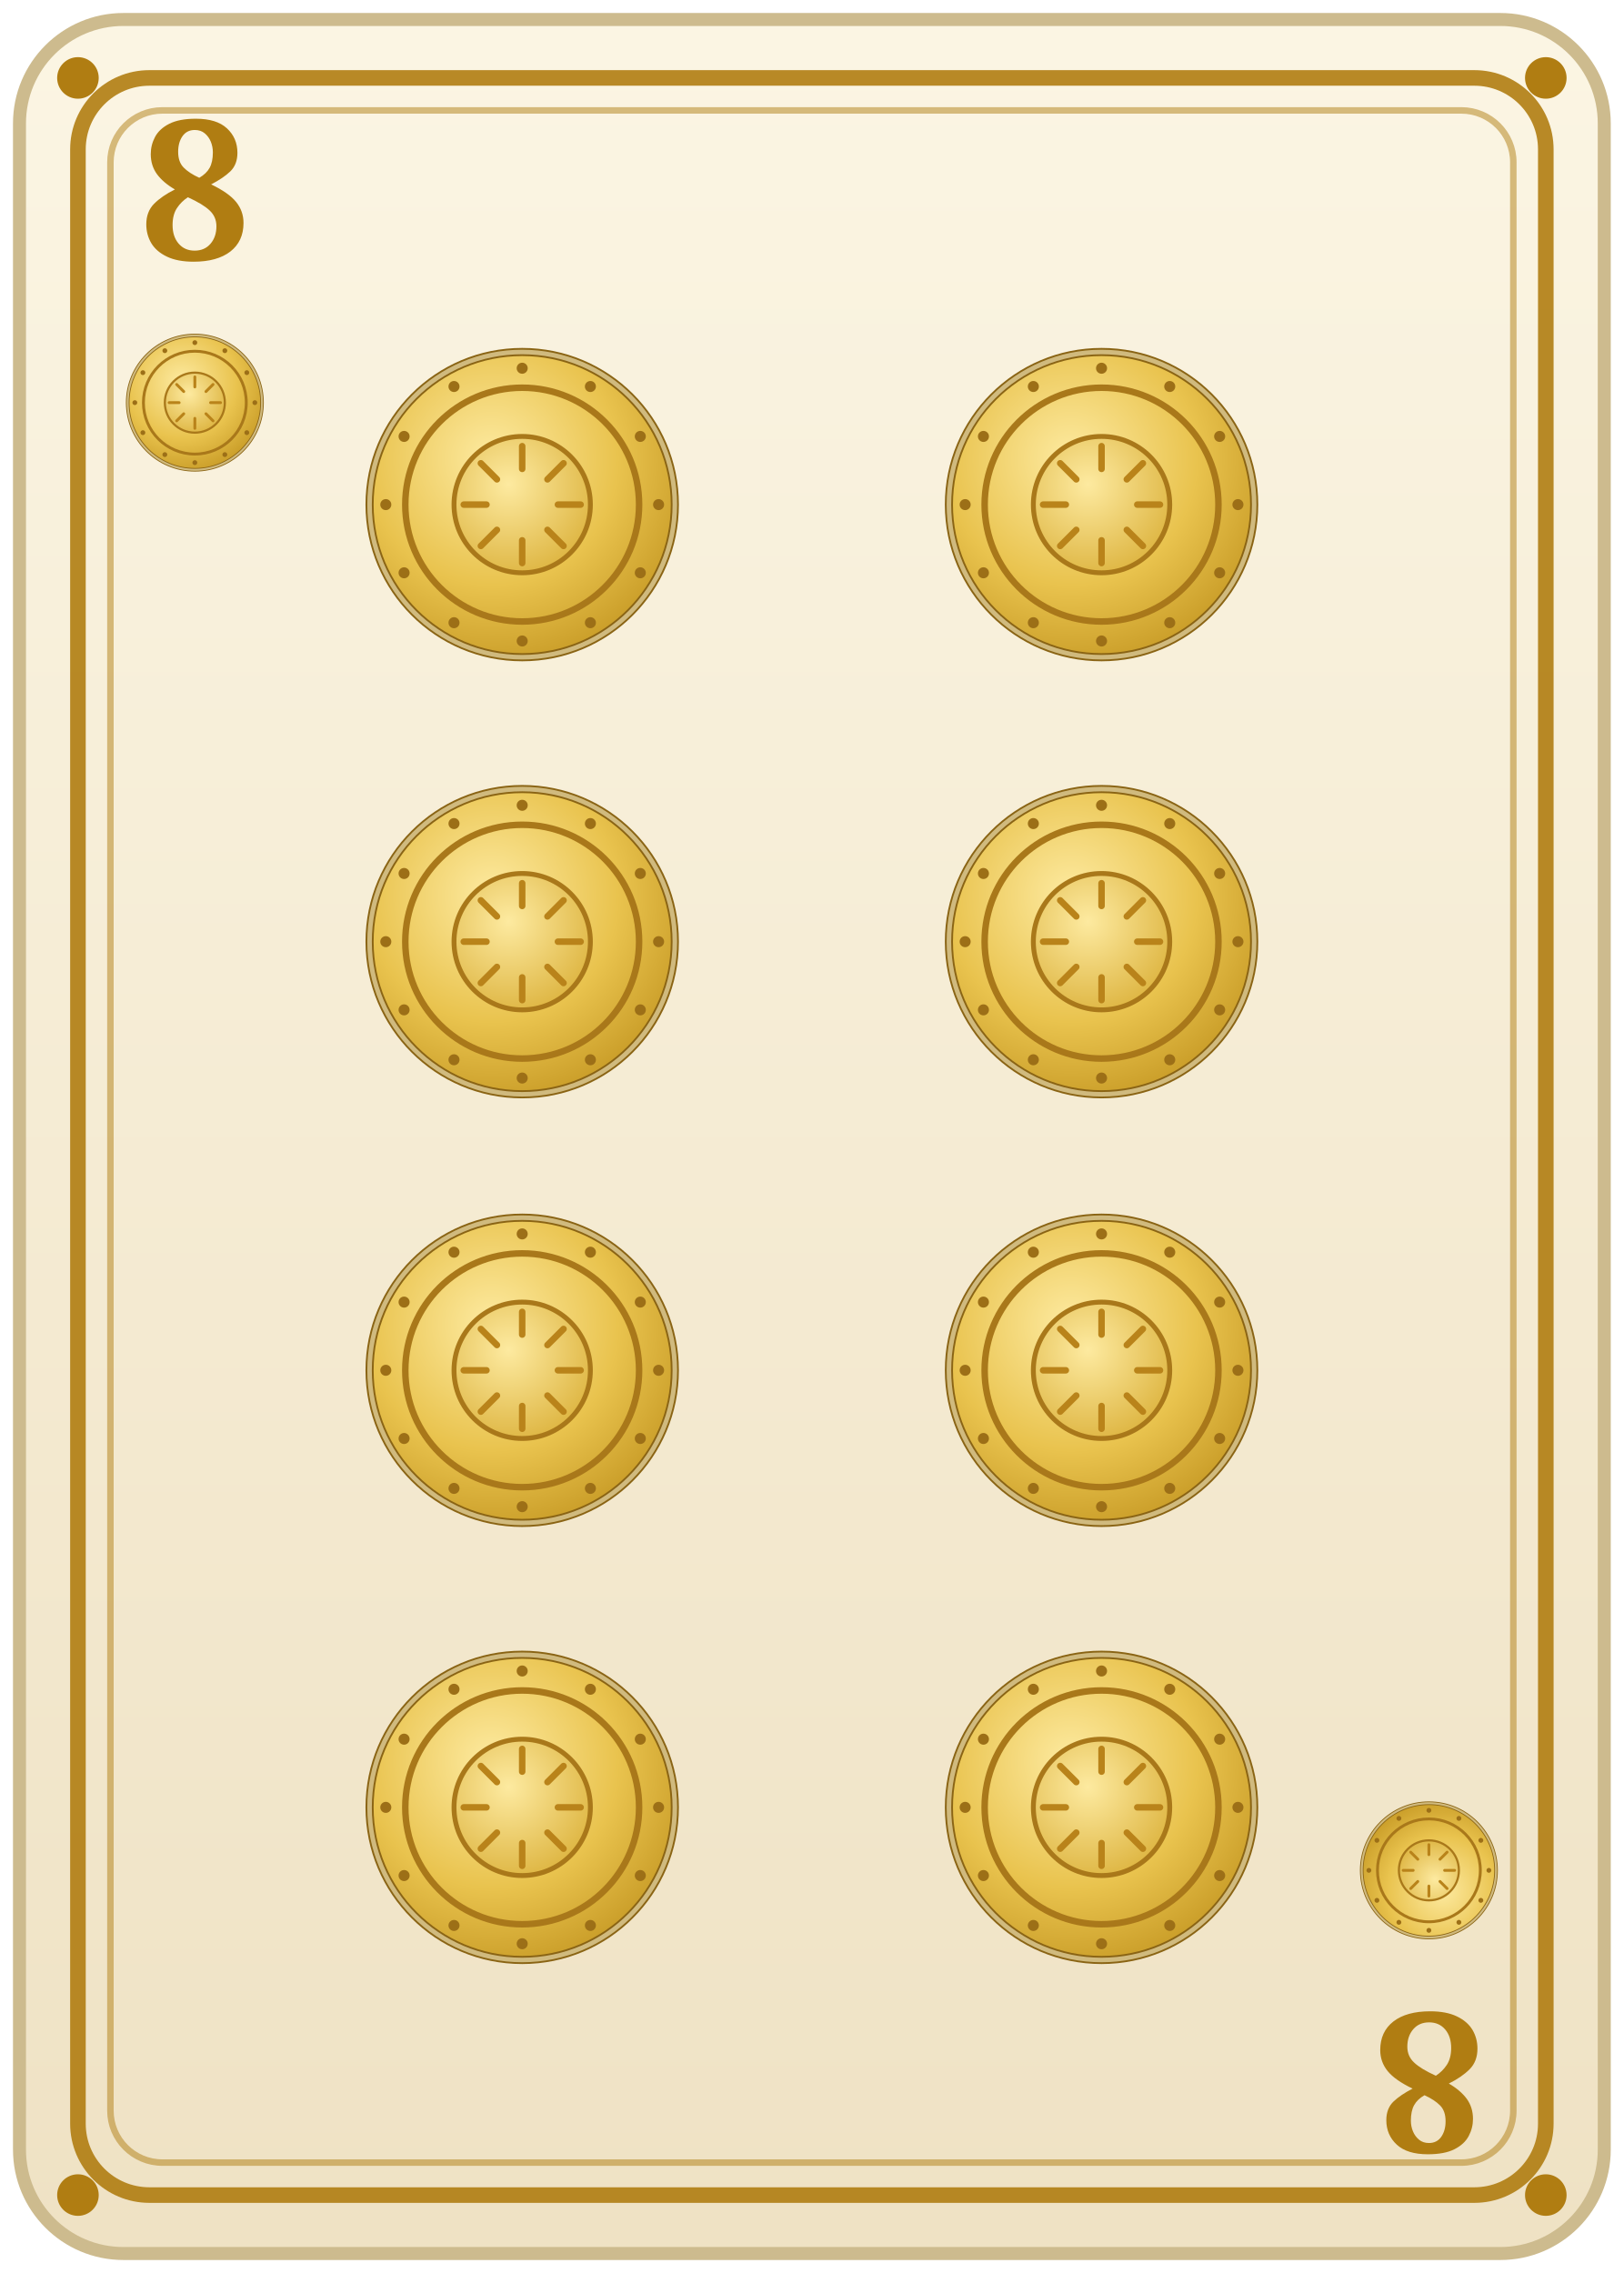
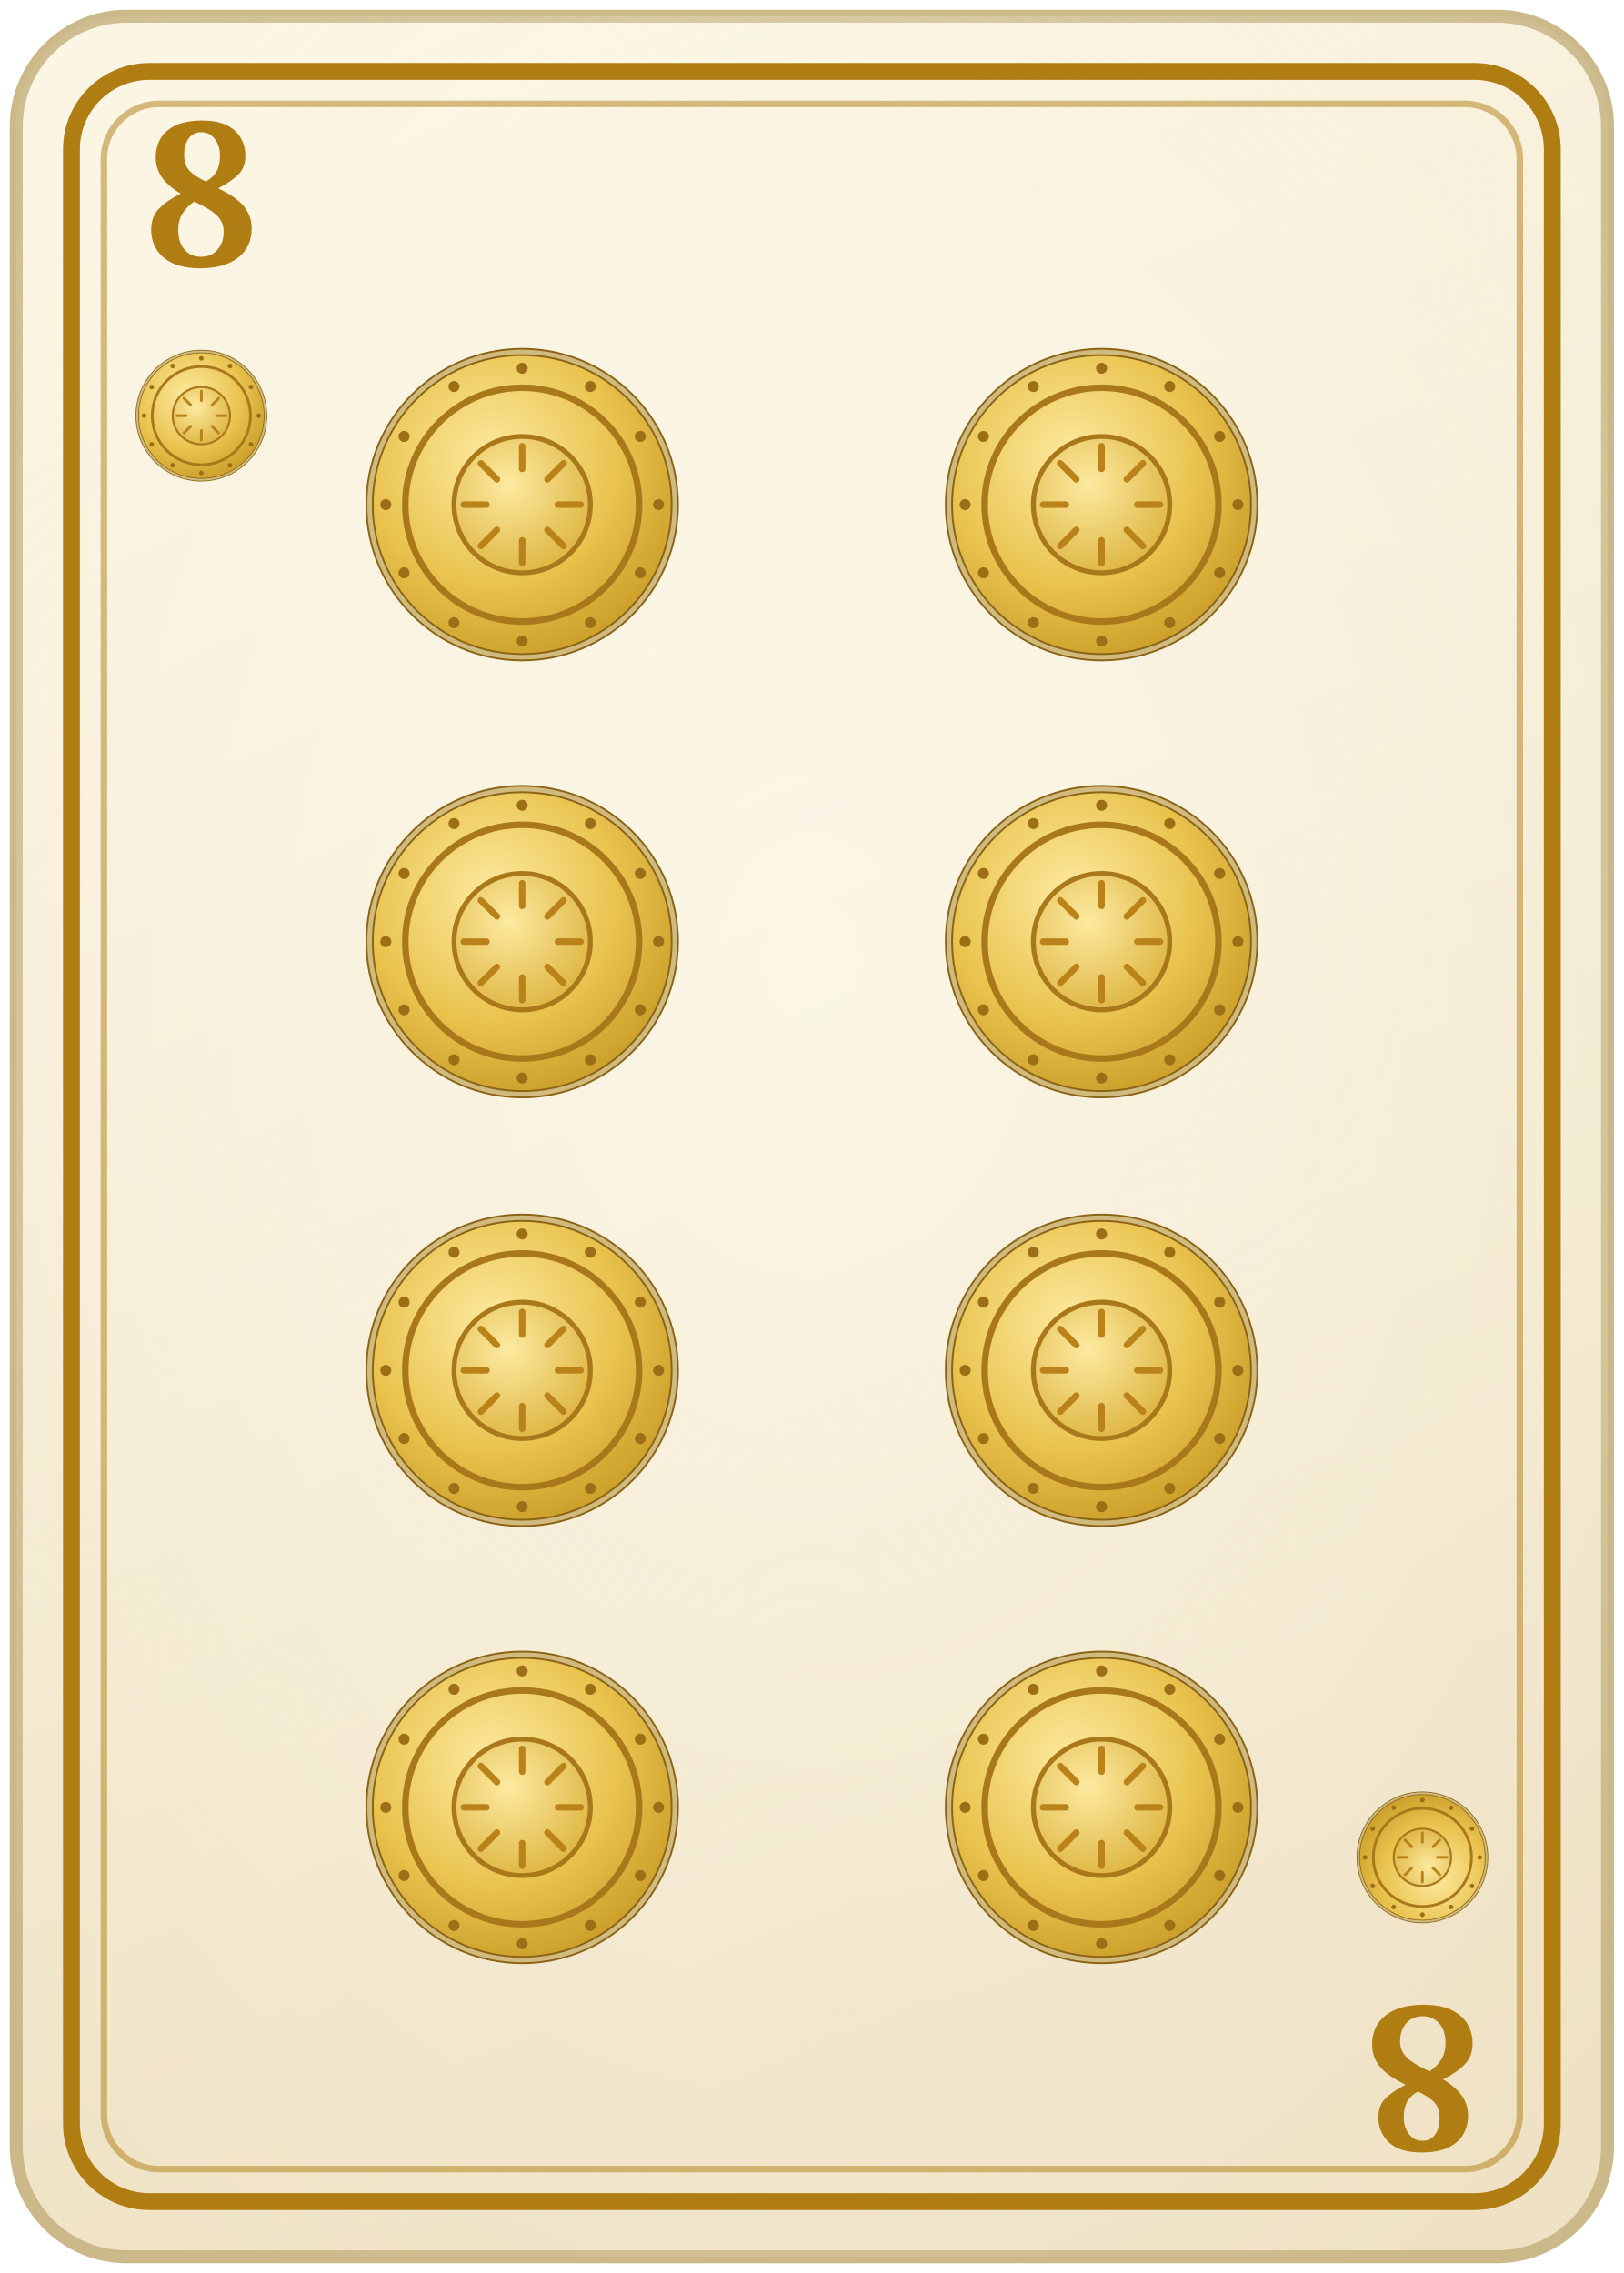
<svg xmlns="http://www.w3.org/2000/svg" width="250" height="350" viewBox="0 0 250 350">
  <defs>
+     <linearGradient id="parch" x1="0" y1="0" x2="0.3" y2="1">
+       <stop offset="0%" stop-color="#fbf5e3" />
+       <stop offset="100%" stop-color="#efe2c4" />
+     </linearGradient>
+     <radialGradient id="parchGlow" cx="50%" cy="42%" r="70%">
+       <stop offset="0%" stop-color="#fffdf3" stop-opacity="0.6" />
+       <stop offset="100%" stop-color="#fffdf3" stop-opacity="0" />
+     </radialGradient>
    <radialGradient id="oroGrado" cx="40%" cy="35%" r="75%">
      <stop offset="0%" stop-color="#fdeaa0" />
      <stop offset="55%" stop-color="#e9c34e" />
      <stop offset="100%" stop-color="#c2941f" />
    </radialGradient>
    <radialGradient id="oroCoreo" cx="40%" cy="35%" r="80%">
      <stop offset="0%" stop-color="#fdeaa0" />
      <stop offset="100%" stop-color="#d9ad33" />
    </radialGradient>
    <linearGradient id="copaBowlo" x1="0" y1="0" x2="0" y2="1">
      <stop offset="0%" stop-color="#f0c45e" />
      <stop offset="100%" stop-color="#c2901f" />
    </linearGradient>
    <linearGradient id="copaStemo" x1="0" y1="0" x2="1" y2="0">
      <stop offset="0%" stop-color="#ecc25a" />
      <stop offset="100%" stop-color="#b8881c" />
    </linearGradient>
    <linearGradient id="copaFooto" x1="0" y1="0" x2="0" y2="1">
      <stop offset="0%" stop-color="#f0c45e" />
      <stop offset="100%" stop-color="#b8881c" />
    </linearGradient>
    <linearGradient id="bladeo" x1="0" y1="0" x2="1" y2="0">
      <stop offset="0%" stop-color="#9fb2c4" />
      <stop offset="50%" stop-color="#e8eef4" />
      <stop offset="100%" stop-color="#7f93a6" />
    </linearGradient>
    <linearGradient id="guardo" x1="0" y1="0" x2="0" y2="1">
      <stop offset="0%" stop-color="#f0d36a" />
      <stop offset="100%" stop-color="#b8881c" />
    </linearGradient>
    <linearGradient id="gripo" x1="0" y1="0" x2="1" y2="0">
      <stop offset="0%" stop-color="#6a4a24" />
      <stop offset="100%" stop-color="#3a260f" />
    </linearGradient>
    <radialGradient id="pommelo" cx="40%" cy="35%" r="75%">
      <stop offset="0%" stop-color="#f0d36a" />
      <stop offset="100%" stop-color="#b8881c" />
    </radialGradient>
    <linearGradient id="woodo" x1="0" y1="0" x2="1" y2="0">
      <stop offset="0%" stop-color="#b98a4e" />
      <stop offset="45%" stop-color="#9c6b2f" />
      <stop offset="100%" stop-color="#6e4720" />
    </linearGradient>
-     <linearGradient id="parcho" x1="0" y1="0" x2="0" y2="1">
-       <stop offset="0%" stop-color="#fbf5e3" />
-       <stop offset="100%" stop-color="#efe2c4" />
-     </linearGradient>
    <radialGradient id="oroGradoi" cx="40%" cy="35%" r="75%">
      <stop offset="0%" stop-color="#fdeaa0" />
      <stop offset="55%" stop-color="#e9c34e" />
      <stop offset="100%" stop-color="#c2941f" />
    </radialGradient>
    <radialGradient id="oroCoreoi" cx="40%" cy="35%" r="80%">
      <stop offset="0%" stop-color="#fdeaa0" />
      <stop offset="100%" stop-color="#d9ad33" />
    </radialGradient>
    <linearGradient id="copaBowloi" x1="0" y1="0" x2="0" y2="1">
      <stop offset="0%" stop-color="#f0c45e" />
      <stop offset="100%" stop-color="#c2901f" />
    </linearGradient>
    <linearGradient id="copaStemoi" x1="0" y1="0" x2="1" y2="0">
      <stop offset="0%" stop-color="#ecc25a" />
      <stop offset="100%" stop-color="#b8881c" />
    </linearGradient>
    <linearGradient id="copaFootoi" x1="0" y1="0" x2="0" y2="1">
      <stop offset="0%" stop-color="#f0c45e" />
      <stop offset="100%" stop-color="#b8881c" />
    </linearGradient>
    <linearGradient id="bladeoi" x1="0" y1="0" x2="1" y2="0">
      <stop offset="0%" stop-color="#9fb2c4" />
      <stop offset="50%" stop-color="#e8eef4" />
      <stop offset="100%" stop-color="#7f93a6" />
    </linearGradient>
    <linearGradient id="guardoi" x1="0" y1="0" x2="0" y2="1">
      <stop offset="0%" stop-color="#f0d36a" />
      <stop offset="100%" stop-color="#b8881c" />
    </linearGradient>
    <linearGradient id="gripoi" x1="0" y1="0" x2="1" y2="0">
      <stop offset="0%" stop-color="#6a4a24" />
      <stop offset="100%" stop-color="#3a260f" />
    </linearGradient>
    <radialGradient id="pommeloi" cx="40%" cy="35%" r="75%">
      <stop offset="0%" stop-color="#f0d36a" />
      <stop offset="100%" stop-color="#b8881c" />
    </radialGradient>
    <linearGradient id="woodoi" x1="0" y1="0" x2="1" y2="0">
      <stop offset="0%" stop-color="#b98a4e" />
      <stop offset="45%" stop-color="#9c6b2f" />
      <stop offset="100%" stop-color="#6e4720" />
    </linearGradient>
-     <linearGradient id="parchoi" x1="0" y1="0" x2="0" y2="1">
-       <stop offset="0%" stop-color="#fbf5e3" />
-       <stop offset="100%" stop-color="#efe2c4" />
-     </linearGradient>
  </defs>
-   <rect x="3" y="3" width="244" height="344" rx="16" fill="url(#parcho)" stroke="#cdbb8e" stroke-width="2" />
-   <rect x="12" y="12" width="226" height="326" rx="11" fill="none" stroke="#b07d12" stroke-width="2.4" opacity="0.9" />
-   <rect x="17" y="17" width="216" height="316" rx="8" fill="none" stroke="#b07d12" stroke-width="1" opacity="0.5" />
-   <g fill="#b07d12">
-     <circle cx="12" cy="12" r="3.2" />
-     <circle cx="238" cy="12" r="3.2" />
-     <circle cx="12" cy="338" r="3.2" />
-     <circle cx="238" cy="338" r="3.2" />
-   </g>
+   <rect x="2.5" y="2.5" width="245" height="345" rx="17" fill="url(#parch)" stroke="#cbb98a" stroke-width="2" />
+   <rect x="2.5" y="2.5" width="245" height="345" rx="17" fill="url(#parchGlow)" />
+   <rect x="11" y="11" width="228" height="328" rx="12" fill="none" stroke="#b07d12" stroke-width="2.6" />
+   <rect x="16" y="16" width="218" height="318" rx="8.5" fill="none" stroke="#b07d12" stroke-width="1" opacity="0.5" />
  <g transform="translate(80.4 77.7) scale(0.500)">
    <g>
      <circle r="47" fill="url(#oroGrado)" stroke="#8a6414" stroke-width="2.5" />
      <circle r="47" fill="none" stroke="#fff3c4" stroke-width="1.4" opacity="0.6" />
      <circle r="36" fill="none" stroke="#a9781a" stroke-width="2" />
      <g fill="#9c6f17">
        <circle cx="42.00" cy="0.00" r="1.7" />
        <circle cx="36.37" cy="21.00" r="1.7" />
        <circle cx="21.00" cy="36.37" r="1.7" />
        <circle cx="0.00" cy="42.00" r="1.7" />
        <circle cx="-21.00" cy="36.37" r="1.7" />
        <circle cx="-36.37" cy="21.00" r="1.7" />
        <circle cx="-42.00" cy="0.00" r="1.7" />
        <circle cx="-36.37" cy="-21.00" r="1.7" />
        <circle cx="-21.00" cy="-36.37" r="1.7" />
        <circle cx="-0.00" cy="-42.00" r="1.7" />
        <circle cx="21.00" cy="-36.37" r="1.7" />
        <circle cx="36.37" cy="-21.00" r="1.7" />
      </g>
      <circle r="21" fill="url(#oroCoreo)" stroke="#a9781a" stroke-width="1.5" />
      <g stroke="#b9831a" stroke-width="2" stroke-linecap="round">
        <line x1="11.00" y1="0.00" x2="18.00" y2="0.00" />
        <line x1="7.78" y1="7.78" x2="12.73" y2="12.73" />
        <line x1="0.00" y1="11.00" x2="0.00" y2="18.00" />
        <line x1="-7.78" y1="7.78" x2="-12.73" y2="12.73" />
        <line x1="-11.00" y1="0.00" x2="-18.00" y2="0.00" />
        <line x1="-7.78" y1="-7.78" x2="-12.73" y2="-12.73" />
        <line x1="-0.00" y1="-11.00" x2="-0.00" y2="-18.00" />
        <line x1="7.78" y1="-7.78" x2="12.73" y2="-12.73" />
      </g>
    </g>
  </g>
  <g transform="translate(169.6 77.7) scale(0.500)">
    <g>
      <circle r="47" fill="url(#oroGrado)" stroke="#8a6414" stroke-width="2.5" />
      <circle r="47" fill="none" stroke="#fff3c4" stroke-width="1.4" opacity="0.6" />
      <circle r="36" fill="none" stroke="#a9781a" stroke-width="2" />
      <g fill="#9c6f17">
        <circle cx="42.00" cy="0.00" r="1.7" />
        <circle cx="36.37" cy="21.00" r="1.7" />
        <circle cx="21.00" cy="36.37" r="1.7" />
        <circle cx="0.00" cy="42.00" r="1.7" />
        <circle cx="-21.00" cy="36.37" r="1.7" />
        <circle cx="-36.37" cy="21.00" r="1.7" />
        <circle cx="-42.00" cy="0.00" r="1.7" />
        <circle cx="-36.37" cy="-21.00" r="1.7" />
        <circle cx="-21.00" cy="-36.37" r="1.7" />
        <circle cx="-0.00" cy="-42.00" r="1.7" />
        <circle cx="21.00" cy="-36.37" r="1.7" />
        <circle cx="36.37" cy="-21.00" r="1.7" />
      </g>
      <circle r="21" fill="url(#oroCoreo)" stroke="#a9781a" stroke-width="1.5" />
      <g stroke="#b9831a" stroke-width="2" stroke-linecap="round">
        <line x1="11.00" y1="0.00" x2="18.00" y2="0.00" />
        <line x1="7.78" y1="7.78" x2="12.73" y2="12.73" />
        <line x1="0.00" y1="11.00" x2="0.00" y2="18.00" />
        <line x1="-7.78" y1="7.78" x2="-12.73" y2="12.73" />
        <line x1="-11.00" y1="0.00" x2="-18.00" y2="0.00" />
        <line x1="-7.78" y1="-7.78" x2="-12.73" y2="-12.73" />
        <line x1="-0.00" y1="-11.00" x2="-0.00" y2="-18.00" />
        <line x1="7.78" y1="-7.78" x2="12.73" y2="-12.73" />
      </g>
    </g>
  </g>
  <g transform="translate(80.4 145.0) scale(0.500)">
    <g>
      <circle r="47" fill="url(#oroGrado)" stroke="#8a6414" stroke-width="2.5" />
      <circle r="47" fill="none" stroke="#fff3c4" stroke-width="1.4" opacity="0.6" />
      <circle r="36" fill="none" stroke="#a9781a" stroke-width="2" />
      <g fill="#9c6f17">
        <circle cx="42.00" cy="0.00" r="1.7" />
        <circle cx="36.37" cy="21.00" r="1.7" />
        <circle cx="21.00" cy="36.37" r="1.7" />
        <circle cx="0.00" cy="42.00" r="1.7" />
        <circle cx="-21.00" cy="36.37" r="1.7" />
        <circle cx="-36.37" cy="21.00" r="1.7" />
        <circle cx="-42.00" cy="0.00" r="1.7" />
        <circle cx="-36.37" cy="-21.00" r="1.7" />
        <circle cx="-21.00" cy="-36.37" r="1.7" />
        <circle cx="-0.00" cy="-42.00" r="1.7" />
        <circle cx="21.00" cy="-36.37" r="1.7" />
        <circle cx="36.37" cy="-21.00" r="1.7" />
      </g>
      <circle r="21" fill="url(#oroCoreo)" stroke="#a9781a" stroke-width="1.5" />
      <g stroke="#b9831a" stroke-width="2" stroke-linecap="round">
        <line x1="11.00" y1="0.00" x2="18.00" y2="0.00" />
        <line x1="7.78" y1="7.78" x2="12.73" y2="12.73" />
        <line x1="0.00" y1="11.00" x2="0.00" y2="18.00" />
        <line x1="-7.78" y1="7.78" x2="-12.73" y2="12.73" />
        <line x1="-11.00" y1="0.00" x2="-18.00" y2="0.00" />
        <line x1="-7.78" y1="-7.78" x2="-12.73" y2="-12.73" />
        <line x1="-0.00" y1="-11.00" x2="-0.00" y2="-18.00" />
        <line x1="7.78" y1="-7.78" x2="12.73" y2="-12.73" />
      </g>
    </g>
  </g>
  <g transform="translate(169.6 145.0) scale(0.500)">
    <g>
      <circle r="47" fill="url(#oroGrado)" stroke="#8a6414" stroke-width="2.5" />
      <circle r="47" fill="none" stroke="#fff3c4" stroke-width="1.4" opacity="0.6" />
      <circle r="36" fill="none" stroke="#a9781a" stroke-width="2" />
      <g fill="#9c6f17">
        <circle cx="42.00" cy="0.00" r="1.7" />
        <circle cx="36.37" cy="21.00" r="1.7" />
        <circle cx="21.00" cy="36.37" r="1.7" />
        <circle cx="0.00" cy="42.00" r="1.7" />
        <circle cx="-21.00" cy="36.37" r="1.7" />
        <circle cx="-36.37" cy="21.00" r="1.7" />
        <circle cx="-42.00" cy="0.00" r="1.7" />
        <circle cx="-36.37" cy="-21.00" r="1.7" />
        <circle cx="-21.00" cy="-36.37" r="1.7" />
        <circle cx="-0.00" cy="-42.00" r="1.7" />
        <circle cx="21.00" cy="-36.37" r="1.7" />
        <circle cx="36.37" cy="-21.00" r="1.7" />
      </g>
      <circle r="21" fill="url(#oroCoreo)" stroke="#a9781a" stroke-width="1.5" />
      <g stroke="#b9831a" stroke-width="2" stroke-linecap="round">
        <line x1="11.00" y1="0.00" x2="18.00" y2="0.00" />
        <line x1="7.78" y1="7.78" x2="12.73" y2="12.73" />
        <line x1="0.00" y1="11.00" x2="0.00" y2="18.00" />
        <line x1="-7.78" y1="7.78" x2="-12.73" y2="12.73" />
        <line x1="-11.00" y1="0.00" x2="-18.00" y2="0.00" />
        <line x1="-7.78" y1="-7.78" x2="-12.73" y2="-12.73" />
        <line x1="-0.00" y1="-11.00" x2="-0.00" y2="-18.00" />
        <line x1="7.78" y1="-7.78" x2="12.73" y2="-12.73" />
      </g>
    </g>
  </g>
  <g transform="translate(80.4 211.0) scale(0.500)">
    <g>
      <circle r="47" fill="url(#oroGrado)" stroke="#8a6414" stroke-width="2.5" />
      <circle r="47" fill="none" stroke="#fff3c4" stroke-width="1.4" opacity="0.6" />
      <circle r="36" fill="none" stroke="#a9781a" stroke-width="2" />
      <g fill="#9c6f17">
        <circle cx="42.00" cy="0.00" r="1.7" />
        <circle cx="36.37" cy="21.00" r="1.7" />
        <circle cx="21.00" cy="36.37" r="1.7" />
        <circle cx="0.00" cy="42.00" r="1.7" />
        <circle cx="-21.00" cy="36.37" r="1.7" />
        <circle cx="-36.37" cy="21.00" r="1.7" />
        <circle cx="-42.00" cy="0.00" r="1.7" />
        <circle cx="-36.37" cy="-21.00" r="1.7" />
        <circle cx="-21.00" cy="-36.37" r="1.7" />
        <circle cx="-0.00" cy="-42.00" r="1.7" />
        <circle cx="21.00" cy="-36.37" r="1.7" />
        <circle cx="36.37" cy="-21.00" r="1.7" />
      </g>
      <circle r="21" fill="url(#oroCoreo)" stroke="#a9781a" stroke-width="1.5" />
      <g stroke="#b9831a" stroke-width="2" stroke-linecap="round">
        <line x1="11.00" y1="0.00" x2="18.00" y2="0.00" />
        <line x1="7.78" y1="7.78" x2="12.73" y2="12.73" />
        <line x1="0.00" y1="11.00" x2="0.00" y2="18.00" />
        <line x1="-7.78" y1="7.78" x2="-12.73" y2="12.73" />
        <line x1="-11.00" y1="0.00" x2="-18.00" y2="0.00" />
        <line x1="-7.78" y1="-7.78" x2="-12.73" y2="-12.73" />
        <line x1="-0.00" y1="-11.00" x2="-0.00" y2="-18.00" />
        <line x1="7.78" y1="-7.78" x2="12.73" y2="-12.73" />
      </g>
    </g>
  </g>
  <g transform="translate(169.6 211.0) scale(0.500)">
    <g>
      <circle r="47" fill="url(#oroGrado)" stroke="#8a6414" stroke-width="2.5" />
      <circle r="47" fill="none" stroke="#fff3c4" stroke-width="1.4" opacity="0.6" />
      <circle r="36" fill="none" stroke="#a9781a" stroke-width="2" />
      <g fill="#9c6f17">
        <circle cx="42.00" cy="0.00" r="1.7" />
        <circle cx="36.37" cy="21.00" r="1.7" />
        <circle cx="21.00" cy="36.37" r="1.7" />
        <circle cx="0.00" cy="42.00" r="1.7" />
        <circle cx="-21.00" cy="36.37" r="1.7" />
        <circle cx="-36.37" cy="21.00" r="1.7" />
        <circle cx="-42.00" cy="0.00" r="1.7" />
        <circle cx="-36.37" cy="-21.00" r="1.7" />
        <circle cx="-21.00" cy="-36.37" r="1.7" />
        <circle cx="-0.00" cy="-42.00" r="1.7" />
        <circle cx="21.00" cy="-36.37" r="1.7" />
        <circle cx="36.37" cy="-21.00" r="1.7" />
      </g>
      <circle r="21" fill="url(#oroCoreo)" stroke="#a9781a" stroke-width="1.5" />
      <g stroke="#b9831a" stroke-width="2" stroke-linecap="round">
        <line x1="11.00" y1="0.00" x2="18.00" y2="0.00" />
        <line x1="7.78" y1="7.78" x2="12.73" y2="12.73" />
        <line x1="0.00" y1="11.00" x2="0.00" y2="18.00" />
        <line x1="-7.78" y1="7.78" x2="-12.73" y2="12.73" />
        <line x1="-11.00" y1="0.00" x2="-18.00" y2="0.00" />
        <line x1="-7.78" y1="-7.78" x2="-12.73" y2="-12.73" />
        <line x1="-0.00" y1="-11.00" x2="-0.00" y2="-18.00" />
        <line x1="7.78" y1="-7.78" x2="12.73" y2="-12.73" />
      </g>
    </g>
  </g>
  <g transform="translate(80.4 278.3) scale(0.500)">
    <g>
      <circle r="47" fill="url(#oroGrado)" stroke="#8a6414" stroke-width="2.5" />
      <circle r="47" fill="none" stroke="#fff3c4" stroke-width="1.4" opacity="0.6" />
      <circle r="36" fill="none" stroke="#a9781a" stroke-width="2" />
      <g fill="#9c6f17">
        <circle cx="42.00" cy="0.00" r="1.7" />
        <circle cx="36.37" cy="21.00" r="1.7" />
        <circle cx="21.00" cy="36.37" r="1.7" />
        <circle cx="0.00" cy="42.00" r="1.7" />
        <circle cx="-21.00" cy="36.37" r="1.7" />
        <circle cx="-36.37" cy="21.00" r="1.7" />
        <circle cx="-42.00" cy="0.00" r="1.7" />
        <circle cx="-36.37" cy="-21.00" r="1.7" />
        <circle cx="-21.00" cy="-36.37" r="1.7" />
        <circle cx="-0.00" cy="-42.00" r="1.7" />
        <circle cx="21.00" cy="-36.37" r="1.7" />
        <circle cx="36.37" cy="-21.00" r="1.7" />
      </g>
      <circle r="21" fill="url(#oroCoreo)" stroke="#a9781a" stroke-width="1.5" />
      <g stroke="#b9831a" stroke-width="2" stroke-linecap="round">
        <line x1="11.00" y1="0.00" x2="18.00" y2="0.00" />
        <line x1="7.78" y1="7.78" x2="12.73" y2="12.73" />
        <line x1="0.00" y1="11.00" x2="0.00" y2="18.00" />
        <line x1="-7.78" y1="7.78" x2="-12.73" y2="12.73" />
        <line x1="-11.00" y1="0.00" x2="-18.00" y2="0.00" />
        <line x1="-7.78" y1="-7.78" x2="-12.73" y2="-12.73" />
        <line x1="-0.00" y1="-11.00" x2="-0.00" y2="-18.00" />
        <line x1="7.78" y1="-7.78" x2="12.73" y2="-12.73" />
      </g>
    </g>
  </g>
  <g transform="translate(169.6 278.3) scale(0.500)">
    <g>
      <circle r="47" fill="url(#oroGrado)" stroke="#8a6414" stroke-width="2.5" />
      <circle r="47" fill="none" stroke="#fff3c4" stroke-width="1.4" opacity="0.6" />
      <circle r="36" fill="none" stroke="#a9781a" stroke-width="2" />
      <g fill="#9c6f17">
        <circle cx="42.00" cy="0.00" r="1.7" />
        <circle cx="36.37" cy="21.00" r="1.7" />
        <circle cx="21.00" cy="36.37" r="1.7" />
        <circle cx="0.00" cy="42.00" r="1.7" />
        <circle cx="-21.00" cy="36.37" r="1.7" />
        <circle cx="-36.37" cy="21.00" r="1.7" />
        <circle cx="-42.00" cy="0.00" r="1.7" />
        <circle cx="-36.37" cy="-21.00" r="1.7" />
        <circle cx="-21.00" cy="-36.37" r="1.7" />
        <circle cx="-0.00" cy="-42.00" r="1.7" />
        <circle cx="21.00" cy="-36.37" r="1.7" />
        <circle cx="36.37" cy="-21.00" r="1.7" />
      </g>
      <circle r="21" fill="url(#oroCoreo)" stroke="#a9781a" stroke-width="1.5" />
      <g stroke="#b9831a" stroke-width="2" stroke-linecap="round">
        <line x1="11.00" y1="0.00" x2="18.00" y2="0.00" />
        <line x1="7.78" y1="7.78" x2="12.73" y2="12.73" />
        <line x1="0.00" y1="11.00" x2="0.00" y2="18.00" />
        <line x1="-7.78" y1="7.78" x2="-12.73" y2="12.73" />
        <line x1="-11.00" y1="0.00" x2="-18.00" y2="0.00" />
        <line x1="-7.78" y1="-7.78" x2="-12.73" y2="-12.73" />
        <line x1="-0.00" y1="-11.00" x2="-0.00" y2="-18.00" />
        <line x1="7.78" y1="-7.78" x2="12.73" y2="-12.73" />
      </g>
    </g>
  </g>
-   <g transform="translate(30 40)">
-     <text x="0" y="0" font-family="Georgia,serif" font-weight="bold" font-size="30" fill="#b07d12" text-anchor="middle">8</text>
-     <g transform="translate(0 22)">
-       <g transform="scale(0.22)">
+   <g transform="translate(31 41)">
+     <text x="0" y="0" font-family="Georgia,serif" font-weight="bold" font-size="31" fill="#b07d12" text-anchor="middle">8</text>
+     <g transform="translate(0 23)">
+       <g transform="scale(0.21)">
        <g>
          <circle r="47" fill="url(#oroGradoi)" stroke="#8a6414" stroke-width="2.5" />
          <circle r="47" fill="none" stroke="#fff3c4" stroke-width="1.4" opacity="0.6" />
          <circle r="36" fill="none" stroke="#a9781a" stroke-width="2" />
          <g fill="#9c6f17">
            <circle cx="42.00" cy="0.00" r="1.7" />
            <circle cx="36.37" cy="21.00" r="1.7" />
            <circle cx="21.00" cy="36.37" r="1.7" />
            <circle cx="0.00" cy="42.00" r="1.7" />
            <circle cx="-21.00" cy="36.37" r="1.7" />
            <circle cx="-36.37" cy="21.00" r="1.7" />
            <circle cx="-42.00" cy="0.00" r="1.7" />
            <circle cx="-36.37" cy="-21.00" r="1.7" />
            <circle cx="-21.00" cy="-36.37" r="1.7" />
            <circle cx="-0.00" cy="-42.00" r="1.7" />
            <circle cx="21.00" cy="-36.37" r="1.7" />
            <circle cx="36.37" cy="-21.00" r="1.7" />
          </g>
          <circle r="21" fill="url(#oroCoreoi)" stroke="#a9781a" stroke-width="1.5" />
          <g stroke="#b9831a" stroke-width="2" stroke-linecap="round">
            <line x1="11.00" y1="0.00" x2="18.00" y2="0.00" />
            <line x1="7.78" y1="7.78" x2="12.73" y2="12.73" />
            <line x1="0.00" y1="11.00" x2="0.00" y2="18.00" />
            <line x1="-7.78" y1="7.78" x2="-12.73" y2="12.73" />
            <line x1="-11.00" y1="0.00" x2="-18.00" y2="0.00" />
            <line x1="-7.78" y1="-7.78" x2="-12.73" y2="-12.73" />
            <line x1="-0.00" y1="-11.00" x2="-0.00" y2="-18.00" />
            <line x1="7.78" y1="-7.78" x2="12.73" y2="-12.73" />
          </g>
        </g>
      </g>
    </g>
  </g>
-   <g transform="translate(220 310) rotate(180)">
-     <text x="0" y="0" font-family="Georgia,serif" font-weight="bold" font-size="30" fill="#b07d12" text-anchor="middle">8</text>
-     <g transform="translate(0 22)">
-       <g transform="scale(0.22)">
+   <g transform="translate(219 309) rotate(180)">
+     <text x="0" y="0" font-family="Georgia,serif" font-weight="bold" font-size="31" fill="#b07d12" text-anchor="middle">8</text>
+     <g transform="translate(0 23)">
+       <g transform="scale(0.21)">
        <g>
          <circle r="47" fill="url(#oroGradoi)" stroke="#8a6414" stroke-width="2.5" />
          <circle r="47" fill="none" stroke="#fff3c4" stroke-width="1.4" opacity="0.6" />
          <circle r="36" fill="none" stroke="#a9781a" stroke-width="2" />
          <g fill="#9c6f17">
            <circle cx="42.00" cy="0.00" r="1.7" />
            <circle cx="36.37" cy="21.00" r="1.7" />
            <circle cx="21.00" cy="36.37" r="1.7" />
            <circle cx="0.00" cy="42.00" r="1.7" />
            <circle cx="-21.00" cy="36.37" r="1.7" />
            <circle cx="-36.37" cy="21.00" r="1.7" />
            <circle cx="-42.00" cy="0.00" r="1.7" />
            <circle cx="-36.37" cy="-21.00" r="1.7" />
            <circle cx="-21.00" cy="-36.37" r="1.7" />
            <circle cx="-0.00" cy="-42.00" r="1.7" />
            <circle cx="21.00" cy="-36.37" r="1.7" />
            <circle cx="36.37" cy="-21.00" r="1.7" />
          </g>
          <circle r="21" fill="url(#oroCoreoi)" stroke="#a9781a" stroke-width="1.5" />
          <g stroke="#b9831a" stroke-width="2" stroke-linecap="round">
            <line x1="11.00" y1="0.00" x2="18.00" y2="0.00" />
            <line x1="7.78" y1="7.78" x2="12.73" y2="12.73" />
            <line x1="0.00" y1="11.00" x2="0.00" y2="18.00" />
            <line x1="-7.78" y1="7.78" x2="-12.73" y2="12.73" />
            <line x1="-11.00" y1="0.00" x2="-18.00" y2="0.00" />
            <line x1="-7.78" y1="-7.78" x2="-12.73" y2="-12.73" />
            <line x1="-0.00" y1="-11.00" x2="-0.00" y2="-18.00" />
            <line x1="7.78" y1="-7.78" x2="12.73" y2="-12.73" />
          </g>
        </g>
      </g>
    </g>
  </g>
</svg>
